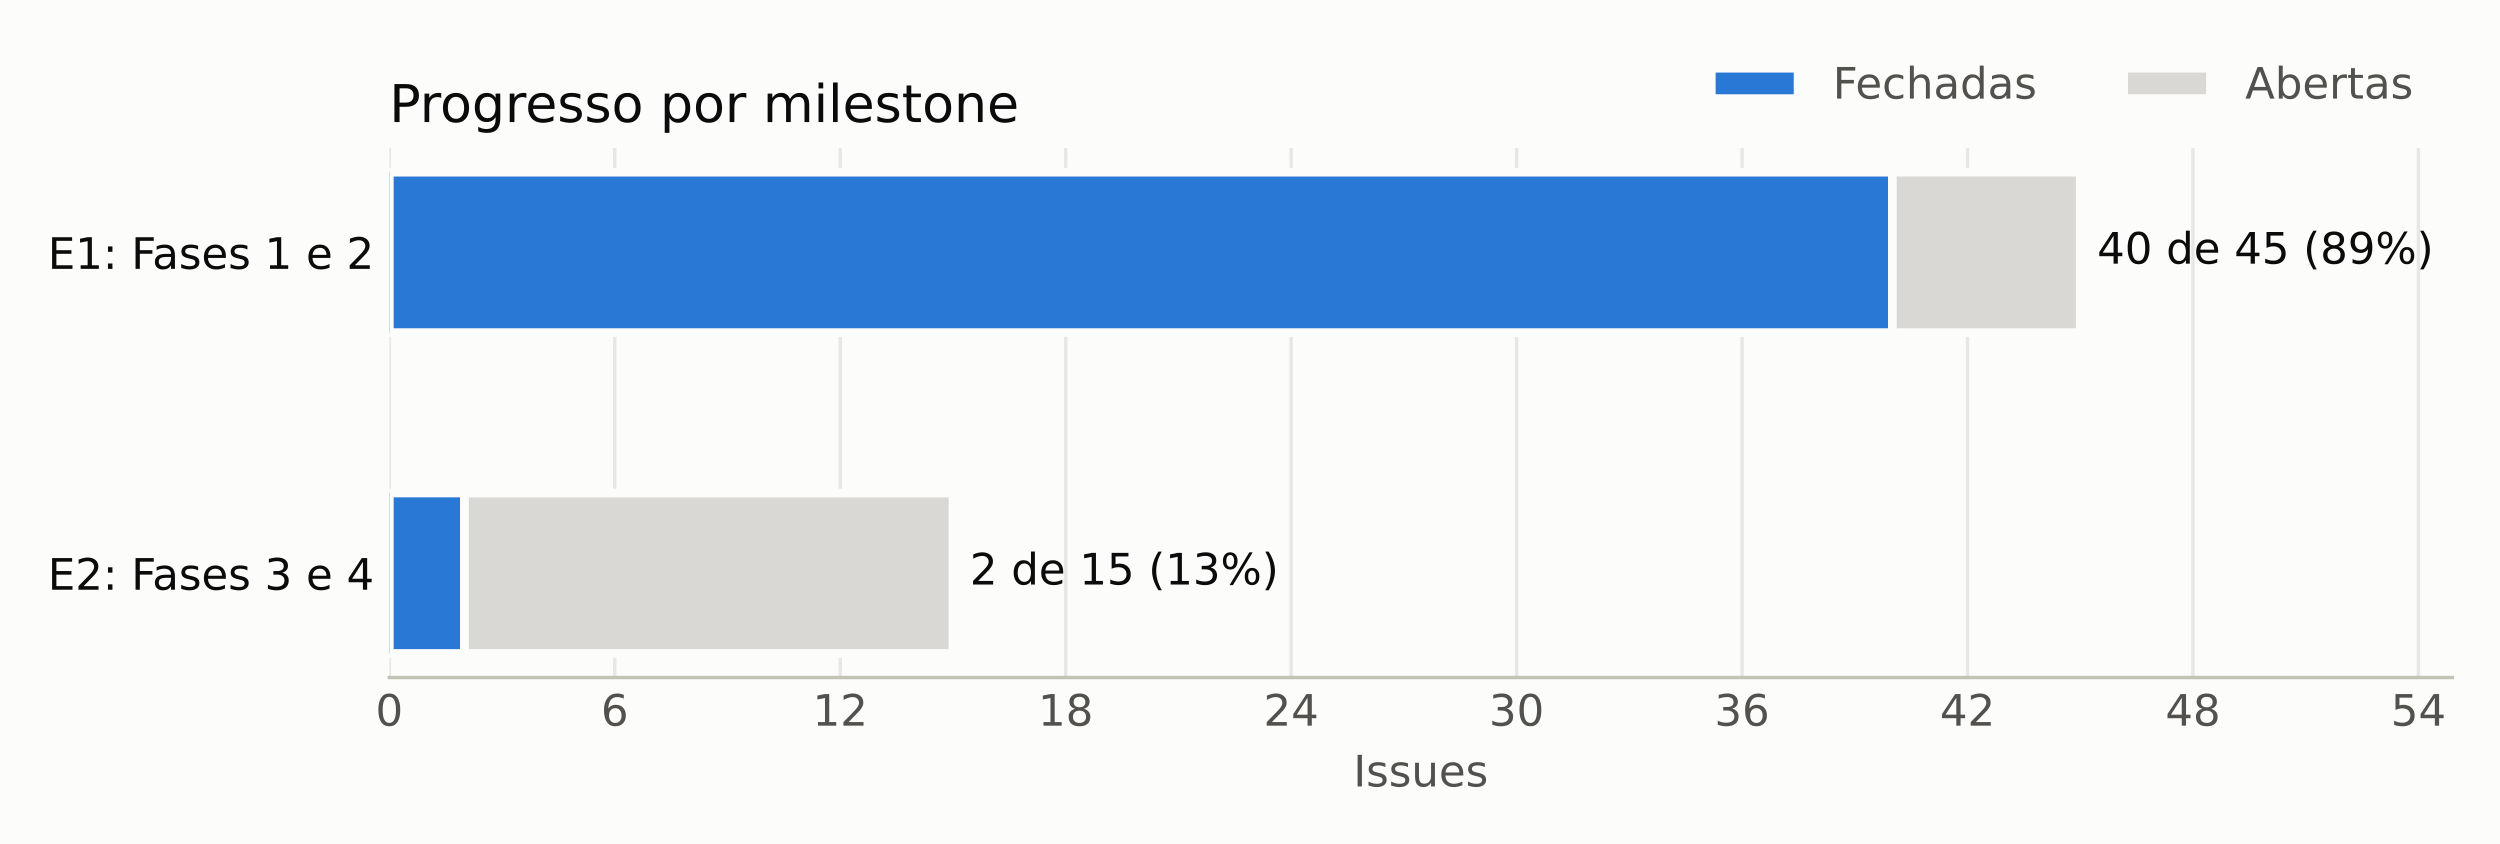
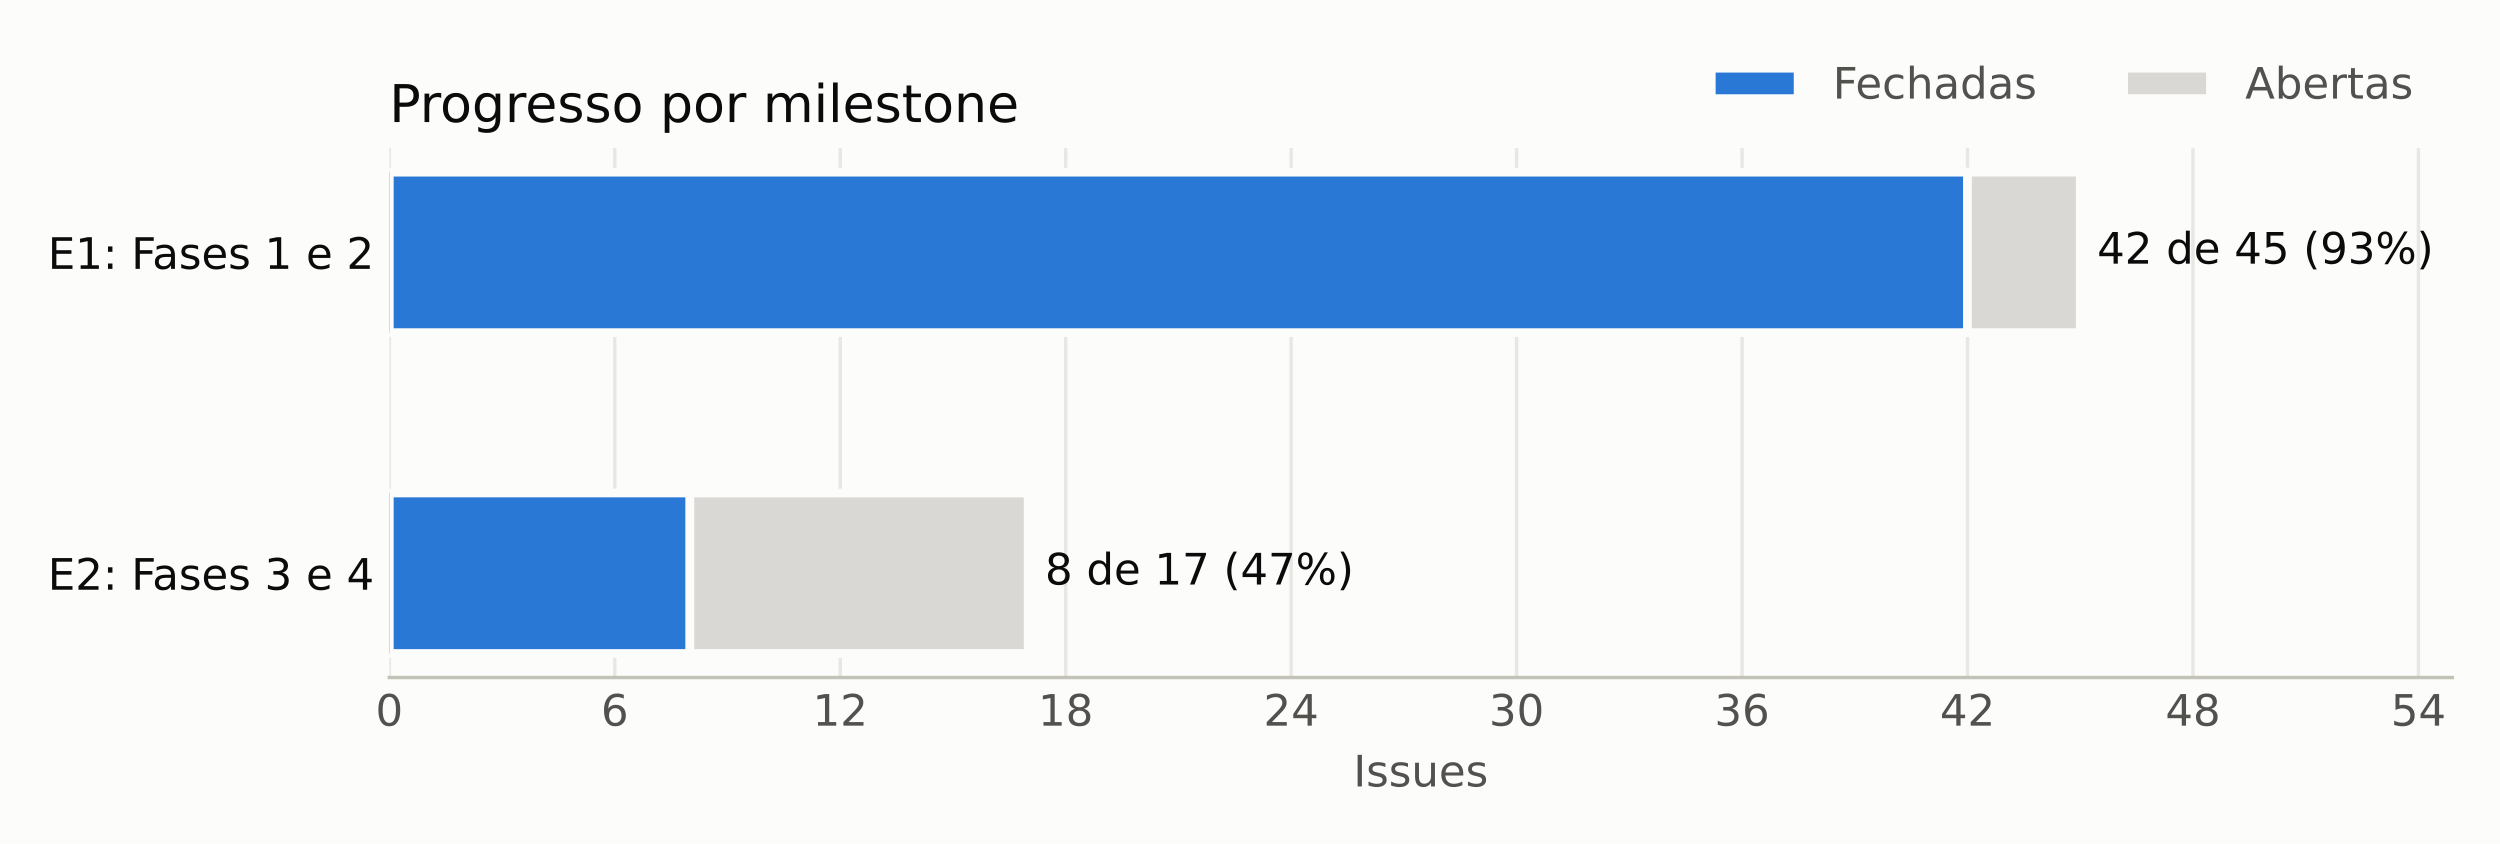
<svg xmlns="http://www.w3.org/2000/svg" xmlns:xlink="http://www.w3.org/1999/xlink" width="576pt" height="194.4pt" viewBox="0 0 576 194.4" version="1.1">
  <defs>
    <style type="text/css">*{stroke-linejoin: round; stroke-linecap: butt}</style>
  </defs>
  <g id="figure_1">
    <g id="patch_1">
      <path d="M 0 194.4  L 576 194.4  L 576 0  L 0 0  z " style="fill: #fcfcfb" />
    </g>
    <g id="axes_1">
      <g id="patch_2">
        <path d="M 89.698 156.1  L 564.999 156.1  L 564.999 34.122  L 89.698 34.122  z " style="fill: #fcfcfb" />
      </g>
      <g id="matplotlib.axis_1">
        <g id="xtick_1">
          <g id="line2d_1">
-             <path d="M 89.698 156.1  L 89.698 34.122  " clip-path="url(#pba879e01e7)" style="fill: none; stroke: #e8e7e3; stroke-width: 0.8; stroke-linecap: square" />
+             <path d="M 89.698 156.1  L 89.698 34.122  " clip-path="url(#pecab072fe0)" style="fill: none; stroke: #e8e7e3; stroke-width: 0.8; stroke-linecap: square" />
          </g>
          <g id="line2d_2" />
          <g id="text_1">
            <g style="fill: #52514e" transform="translate(86.51625 167.1977) scale(0.1 -0.1)">
              <defs>
                <path id="DejaVuSans-13" d="M 2034 4250  Q 1547 4250 1301 3770  Q 1056 3291 1056 2328  Q 1056 1369 1301 889  Q 1547 409 2034 409  Q 2525 409 2770 889  Q 3016 1369 3016 2328  Q 3016 3291 2770 3770  Q 2525 4250 2034 4250  z M 2034 4750  Q 2819 4750 3233 4129  Q 3647 3509 3647 2328  Q 3647 1150 3233 529  Q 2819 -91 2034 -91  Q 1250 -91 836 529  Q 422 1150 422 2328  Q 422 3509 836 4129  Q 1250 4750 2034 4750  z " transform="scale(0.015625)" />
              </defs>
              <use xlink:href="#DejaVuSans-13" />
            </g>
          </g>
        </g>
        <g id="xtick_2">
          <g id="line2d_3">
-             <path d="M 141.643 156.1  L 141.643 34.122  " clip-path="url(#pba879e01e7)" style="fill: none; stroke: #e8e7e3; stroke-width: 0.8; stroke-linecap: square" />
+             <path d="M 141.643 156.1  L 141.643 34.122  " clip-path="url(#pecab072fe0)" style="fill: none; stroke: #e8e7e3; stroke-width: 0.8; stroke-linecap: square" />
          </g>
          <g id="line2d_4" />
          <g id="text_2">
            <g style="fill: #52514e" transform="translate(138.4618 167.1977) scale(0.1 -0.1)">
              <defs>
                <path id="DejaVuSans-19" d="M 2113 2584  Q 1688 2584 1439 2293  Q 1191 2003 1191 1497  Q 1191 994 1439 701  Q 1688 409 2113 409  Q 2538 409 2786 701  Q 3034 994 3034 1497  Q 3034 2003 2786 2293  Q 2538 2584 2113 2584  z M 3366 4563  L 3366 3988  Q 3128 4100 2886 4159  Q 2644 4219 2406 4219  Q 1781 4219 1451 3797  Q 1122 3375 1075 2522  Q 1259 2794 1537 2939  Q 1816 3084 2150 3084  Q 2853 3084 3261 2657  Q 3669 2231 3669 1497  Q 3669 778 3244 343  Q 2819 -91 2113 -91  Q 1303 -91 875 529  Q 447 1150 447 2328  Q 447 3434 972 4092  Q 1497 4750 2381 4750  Q 2619 4750 2861 4703  Q 3103 4656 3366 4563  z " transform="scale(0.015625)" />
              </defs>
              <use xlink:href="#DejaVuSans-19" />
            </g>
          </g>
        </g>
        <g id="xtick_3">
          <g id="line2d_5">
-             <path d="M 193.589 156.1  L 193.589 34.122  " clip-path="url(#pba879e01e7)" style="fill: none; stroke: #e8e7e3; stroke-width: 0.8; stroke-linecap: square" />
+             <path d="M 193.589 156.1  L 193.589 34.122  " clip-path="url(#pecab072fe0)" style="fill: none; stroke: #e8e7e3; stroke-width: 0.8; stroke-linecap: square" />
          </g>
          <g id="line2d_6" />
          <g id="text_3">
            <g style="fill: #52514e" transform="translate(187.2261 167.1977) scale(0.1 -0.1)">
              <defs>
                <path id="DejaVuSans-14" d="M 794 531  L 1825 531  L 1825 4091  L 703 3866  L 703 4441  L 1819 4666  L 2450 4666  L 2450 531  L 3481 531  L 3481 0  L 794 0  L 794 531  z " transform="scale(0.015625)" />
                <path id="DejaVuSans-15" d="M 1228 531  L 3431 531  L 3431 0  L 469 0  L 469 531  Q 828 903 1448 1529  Q 2069 2156 2228 2338  Q 2531 2678 2651 2914  Q 2772 3150 2772 3378  Q 2772 3750 2511 3984  Q 2250 4219 1831 4219  Q 1534 4219 1204 4116  Q 875 4013 500 3803  L 500 4441  Q 881 4594 1212 4672  Q 1544 4750 1819 4750  Q 2544 4750 2975 4387  Q 3406 4025 3406 3419  Q 3406 3131 3298 2873  Q 3191 2616 2906 2266  Q 2828 2175 2409 1742  Q 1991 1309 1228 531  z " transform="scale(0.015625)" />
              </defs>
              <use xlink:href="#DejaVuSans-14" />
              <use xlink:href="#DejaVuSans-15" transform="translate(63.625 0)" />
            </g>
          </g>
        </g>
        <g id="xtick_4">
          <g id="line2d_7">
-             <path d="M 245.534 156.1  L 245.534 34.122  " clip-path="url(#pba879e01e7)" style="fill: none; stroke: #e8e7e3; stroke-width: 0.8; stroke-linecap: square" />
+             <path d="M 245.534 156.1  L 245.534 34.122  " clip-path="url(#pecab072fe0)" style="fill: none; stroke: #e8e7e3; stroke-width: 0.8; stroke-linecap: square" />
          </g>
          <g id="line2d_8" />
          <g id="text_4">
            <g style="fill: #52514e" transform="translate(239.1717 167.1977) scale(0.1 -0.1)">
              <defs>
                <path id="DejaVuSans-1b" d="M 2034 2216  Q 1584 2216 1326 1975  Q 1069 1734 1069 1313  Q 1069 891 1326 650  Q 1584 409 2034 409  Q 2484 409 2743 651  Q 3003 894 3003 1313  Q 3003 1734 2745 1975  Q 2488 2216 2034 2216  z M 1403 2484  Q 997 2584 770 2862  Q 544 3141 544 3541  Q 544 4100 942 4425  Q 1341 4750 2034 4750  Q 2731 4750 3128 4425  Q 3525 4100 3525 3541  Q 3525 3141 3298 2862  Q 3072 2584 2669 2484  Q 3125 2378 3379 2068  Q 3634 1759 3634 1313  Q 3634 634 3220 271  Q 2806 -91 2034 -91  Q 1263 -91 848 271  Q 434 634 434 1313  Q 434 1759 690 2068  Q 947 2378 1403 2484  z M 1172 3481  Q 1172 3119 1398 2916  Q 1625 2713 2034 2713  Q 2441 2713 2670 2916  Q 2900 3119 2900 3481  Q 2900 3844 2670 4047  Q 2441 4250 2034 4250  Q 1625 4250 1398 4047  Q 1172 3844 1172 3481  z " transform="scale(0.015625)" />
              </defs>
              <use xlink:href="#DejaVuSans-14" />
              <use xlink:href="#DejaVuSans-1b" transform="translate(63.625 0)" />
            </g>
          </g>
        </g>
        <g id="xtick_5">
          <g id="line2d_9">
-             <path d="M 297.48 156.1  L 297.48 34.122  " clip-path="url(#pba879e01e7)" style="fill: none; stroke: #e8e7e3; stroke-width: 0.8; stroke-linecap: square" />
+             <path d="M 297.48 156.1  L 297.48 34.122  " clip-path="url(#pecab072fe0)" style="fill: none; stroke: #e8e7e3; stroke-width: 0.8; stroke-linecap: square" />
          </g>
          <g id="line2d_10" />
          <g id="text_5">
            <g style="fill: #52514e" transform="translate(291.1172 167.1977) scale(0.1 -0.1)">
              <defs>
                <path id="DejaVuSans-17" d="M 2419 4116  L 825 1625  L 2419 1625  L 2419 4116  z M 2253 4666  L 3047 4666  L 3047 1625  L 3713 1625  L 3713 1100  L 3047 1100  L 3047 0  L 2419 0  L 2419 1100  L 313 1100  L 313 1709  L 2253 4666  z " transform="scale(0.015625)" />
              </defs>
              <use xlink:href="#DejaVuSans-15" />
              <use xlink:href="#DejaVuSans-17" transform="translate(63.625 0)" />
            </g>
          </g>
        </g>
        <g id="xtick_6">
          <g id="line2d_11">
-             <path d="M 349.425 156.1  L 349.425 34.122  " clip-path="url(#pba879e01e7)" style="fill: none; stroke: #e8e7e3; stroke-width: 0.8; stroke-linecap: square" />
+             <path d="M 349.425 156.1  L 349.425 34.122  " clip-path="url(#pecab072fe0)" style="fill: none; stroke: #e8e7e3; stroke-width: 0.8; stroke-linecap: square" />
          </g>
          <g id="line2d_12" />
          <g id="text_6">
            <g style="fill: #52514e" transform="translate(343.0628 167.1977) scale(0.1 -0.1)">
              <defs>
                <path id="DejaVuSans-16" d="M 2597 2516  Q 3050 2419 3304 2112  Q 3559 1806 3559 1356  Q 3559 666 3084 287  Q 2609 -91 1734 -91  Q 1441 -91 1130 -33  Q 819 25 488 141  L 488 750  Q 750 597 1062 519  Q 1375 441 1716 441  Q 2309 441 2620 675  Q 2931 909 2931 1356  Q 2931 1769 2642 2001  Q 2353 2234 1838 2234  L 1294 2234  L 1294 2753  L 1863 2753  Q 2328 2753 2575 2939  Q 2822 3125 2822 3475  Q 2822 3834 2567 4026  Q 2313 4219 1838 4219  Q 1578 4219 1281 4162  Q 984 4106 628 3988  L 628 4550  Q 988 4650 1302 4700  Q 1616 4750 1894 4750  Q 2613 4750 3031 4423  Q 3450 4097 3450 3541  Q 3450 3153 3228 2886  Q 3006 2619 2597 2516  z " transform="scale(0.015625)" />
              </defs>
              <use xlink:href="#DejaVuSans-16" />
              <use xlink:href="#DejaVuSans-13" transform="translate(63.625 0)" />
            </g>
          </g>
        </g>
        <g id="xtick_7">
          <g id="line2d_13">
-             <path d="M 401.371 156.1  L 401.371 34.122  " clip-path="url(#pba879e01e7)" style="fill: none; stroke: #e8e7e3; stroke-width: 0.8; stroke-linecap: square" />
+             <path d="M 401.371 156.1  L 401.371 34.122  " clip-path="url(#pecab072fe0)" style="fill: none; stroke: #e8e7e3; stroke-width: 0.8; stroke-linecap: square" />
          </g>
          <g id="line2d_14" />
          <g id="text_7">
            <g style="fill: #52514e" transform="translate(395.0083 167.1977) scale(0.1 -0.1)">
              <use xlink:href="#DejaVuSans-16" />
              <use xlink:href="#DejaVuSans-19" transform="translate(63.625 0)" />
            </g>
          </g>
        </g>
        <g id="xtick_8">
          <g id="line2d_15">
-             <path d="M 453.316 156.1  L 453.316 34.122  " clip-path="url(#pba879e01e7)" style="fill: none; stroke: #e8e7e3; stroke-width: 0.8; stroke-linecap: square" />
+             <path d="M 453.316 156.1  L 453.316 34.122  " clip-path="url(#pecab072fe0)" style="fill: none; stroke: #e8e7e3; stroke-width: 0.8; stroke-linecap: square" />
          </g>
          <g id="line2d_16" />
          <g id="text_8">
            <g style="fill: #52514e" transform="translate(446.9539 167.1977) scale(0.1 -0.1)">
              <use xlink:href="#DejaVuSans-17" />
              <use xlink:href="#DejaVuSans-15" transform="translate(63.625 0)" />
            </g>
          </g>
        </g>
        <g id="xtick_9">
          <g id="line2d_17">
-             <path d="M 505.262 156.1  L 505.262 34.122  " clip-path="url(#pba879e01e7)" style="fill: none; stroke: #e8e7e3; stroke-width: 0.8; stroke-linecap: square" />
+             <path d="M 505.262 156.1  L 505.262 34.122  " clip-path="url(#pecab072fe0)" style="fill: none; stroke: #e8e7e3; stroke-width: 0.8; stroke-linecap: square" />
          </g>
          <g id="line2d_18" />
          <g id="text_9">
            <g style="fill: #52514e" transform="translate(498.8995 167.1977) scale(0.1 -0.1)">
              <use xlink:href="#DejaVuSans-17" />
              <use xlink:href="#DejaVuSans-1b" transform="translate(63.625 0)" />
            </g>
          </g>
        </g>
        <g id="xtick_10">
          <g id="line2d_19">
-             <path d="M 557.208 156.1  L 557.208 34.122  " clip-path="url(#pba879e01e7)" style="fill: none; stroke: #e8e7e3; stroke-width: 0.8; stroke-linecap: square" />
+             <path d="M 557.208 156.1  L 557.208 34.122  " clip-path="url(#pecab072fe0)" style="fill: none; stroke: #e8e7e3; stroke-width: 0.8; stroke-linecap: square" />
          </g>
          <g id="line2d_20" />
          <g id="text_10">
            <g style="fill: #52514e" transform="translate(550.845 167.1977) scale(0.1 -0.1)">
              <defs>
                <path id="DejaVuSans-18" d="M 691 4666  L 3169 4666  L 3169 4134  L 1269 4134  L 1269 2991  Q 1406 3038 1543 3061  Q 1681 3084 1819 3084  Q 2600 3084 3056 2656  Q 3513 2228 3513 1497  Q 3513 744 3044 326  Q 2575 -91 1722 -91  Q 1428 -91 1123 -41  Q 819 9 494 109  L 494 744  Q 775 591 1075 516  Q 1375 441 1709 441  Q 2250 441 2565 725  Q 2881 1009 2881 1497  Q 2881 1984 2565 2268  Q 2250 2553 1709 2553  Q 1456 2553 1204 2497  Q 953 2441 691 2322  L 691 4666  z " transform="scale(0.015625)" />
              </defs>
              <use xlink:href="#DejaVuSans-18" />
              <use xlink:href="#DejaVuSans-17" transform="translate(63.625 0)" />
            </g>
          </g>
        </g>
        <g id="text_11">
          <g style="fill: #52514e" transform="translate(311.814 181.1977) scale(0.1 -0.1)">
            <defs>
              <path id="DejaVuSans-2c" d="M 628 4666  L 1259 4666  L 1259 0  L 628 0  L 628 4666  z " transform="scale(0.015625)" />
              <path id="DejaVuSans-56" d="M 2834 3397  L 2834 2853  Q 2591 2978 2328 3040  Q 2066 3103 1784 3103  Q 1356 3103 1142 2972  Q 928 2841 928 2578  Q 928 2378 1081 2264  Q 1234 2150 1697 2047  L 1894 2003  Q 2506 1872 2764 1633  Q 3022 1394 3022 966  Q 3022 478 2636 193  Q 2250 -91 1575 -91  Q 1294 -91 989 -36  Q 684 19 347 128  L 347 722  Q 666 556 975 473  Q 1284 391 1588 391  Q 1994 391 2212 530  Q 2431 669 2431 922  Q 2431 1156 2273 1281  Q 2116 1406 1581 1522  L 1381 1569  Q 847 1681 609 1914  Q 372 2147 372 2553  Q 372 3047 722 3315  Q 1072 3584 1716 3584  Q 2034 3584 2315 3537  Q 2597 3491 2834 3397  z " transform="scale(0.015625)" />
              <path id="DejaVuSans-58" d="M 544 1381  L 544 3500  L 1119 3500  L 1119 1403  Q 1119 906 1312 657  Q 1506 409 1894 409  Q 2359 409 2629 706  Q 2900 1003 2900 1516  L 2900 3500  L 3475 3500  L 3475 0  L 2900 0  L 2900 538  Q 2691 219 2414 64  Q 2138 -91 1772 -91  Q 1169 -91 856 284  Q 544 659 544 1381  z M 1991 3584  L 1991 3584  z " transform="scale(0.015625)" />
              <path id="DejaVuSans-48" d="M 3597 1894  L 3597 1613  L 953 1613  Q 991 1019 1311 708  Q 1631 397 2203 397  Q 2534 397 2845 478  Q 3156 559 3463 722  L 3463 178  Q 3153 47 2828 -22  Q 2503 -91 2169 -91  Q 1331 -91 842 396  Q 353 884 353 1716  Q 353 2575 817 3079  Q 1281 3584 2069 3584  Q 2775 3584 3186 3129  Q 3597 2675 3597 1894  z M 3022 2063  Q 3016 2534 2758 2815  Q 2500 3097 2075 3097  Q 1594 3097 1305 2825  Q 1016 2553 972 2059  L 3022 2063  z " transform="scale(0.015625)" />
            </defs>
            <use xlink:href="#DejaVuSans-2c" />
            <use xlink:href="#DejaVuSans-56" transform="translate(29.5 0)" />
            <use xlink:href="#DejaVuSans-56" transform="translate(81.59375 0)" />
            <use xlink:href="#DejaVuSans-58" transform="translate(133.6875 0)" />
            <use xlink:href="#DejaVuSans-48" transform="translate(197.0625 0)" />
            <use xlink:href="#DejaVuSans-56" transform="translate(258.5938 0)" />
          </g>
        </g>
      </g>
      <g id="matplotlib.axis_2">
        <g id="ytick_1">
          <g id="line2d_21" />
          <g id="text_12">
            <g style="fill: #0b0b0b" transform="translate(11.0225 135.8729) scale(0.1 -0.1)">
              <defs>
                <path id="DejaVuSans-28" d="M 628 4666  L 3578 4666  L 3578 4134  L 1259 4134  L 1259 2753  L 3481 2753  L 3481 2222  L 1259 2222  L 1259 531  L 3634 531  L 3634 0  L 628 0  L 628 4666  z " transform="scale(0.015625)" />
                <path id="DejaVuSans-1d" d="M 750 794  L 1409 794  L 1409 0  L 750 0  L 750 794  z M 750 3309  L 1409 3309  L 1409 2516  L 750 2516  L 750 3309  z " transform="scale(0.015625)" />
                <path id="DejaVuSans-3" transform="scale(0.015625)" />
                <path id="DejaVuSans-29" d="M 628 4666  L 3309 4666  L 3309 4134  L 1259 4134  L 1259 2759  L 3109 2759  L 3109 2228  L 1259 2228  L 1259 0  L 628 0  L 628 4666  z " transform="scale(0.015625)" />
                <path id="DejaVuSans-44" d="M 2194 1759  Q 1497 1759 1228 1600  Q 959 1441 959 1056  Q 959 750 1161 570  Q 1363 391 1709 391  Q 2188 391 2477 730  Q 2766 1069 2766 1631  L 2766 1759  L 2194 1759  z M 3341 1997  L 3341 0  L 2766 0  L 2766 531  Q 2569 213 2275 61  Q 1981 -91 1556 -91  Q 1019 -91 701 211  Q 384 513 384 1019  Q 384 1609 779 1909  Q 1175 2209 1959 2209  L 2766 2209  L 2766 2266  Q 2766 2663 2505 2880  Q 2244 3097 1772 3097  Q 1472 3097 1187 3025  Q 903 2953 641 2809  L 641 3341  Q 956 3463 1253 3523  Q 1550 3584 1831 3584  Q 2591 3584 2966 3190  Q 3341 2797 3341 1997  z " transform="scale(0.015625)" />
              </defs>
              <use xlink:href="#DejaVuSans-28" />
              <use xlink:href="#DejaVuSans-15" transform="translate(63.1875 0)" />
              <use xlink:href="#DejaVuSans-1d" transform="translate(126.8125 0)" />
              <use xlink:href="#DejaVuSans-3" transform="translate(160.5 0)" />
              <use xlink:href="#DejaVuSans-29" transform="translate(192.2812 0)" />
              <use xlink:href="#DejaVuSans-44" transform="translate(240.625 0)" />
              <use xlink:href="#DejaVuSans-56" transform="translate(301.9062 0)" />
              <use xlink:href="#DejaVuSans-48" transform="translate(354 0)" />
              <use xlink:href="#DejaVuSans-56" transform="translate(415.5312 0)" />
              <use xlink:href="#DejaVuSans-3" transform="translate(467.625 0)" />
              <use xlink:href="#DejaVuSans-16" transform="translate(499.4062 0)" />
              <use xlink:href="#DejaVuSans-3" transform="translate(563.0312 0)" />
              <use xlink:href="#DejaVuSans-48" transform="translate(594.8125 0)" />
              <use xlink:href="#DejaVuSans-3" transform="translate(656.3438 0)" />
              <use xlink:href="#DejaVuSans-17" transform="translate(688.125 0)" />
            </g>
          </g>
        </g>
        <g id="ytick_2">
          <g id="line2d_22" />
          <g id="text_13">
            <g style="fill: #0b0b0b" transform="translate(11.0225 61.94707) scale(0.1 -0.1)">
              <use xlink:href="#DejaVuSans-28" />
              <use xlink:href="#DejaVuSans-14" transform="translate(63.1875 0)" />
              <use xlink:href="#DejaVuSans-1d" transform="translate(126.8125 0)" />
              <use xlink:href="#DejaVuSans-3" transform="translate(160.5 0)" />
              <use xlink:href="#DejaVuSans-29" transform="translate(192.2812 0)" />
              <use xlink:href="#DejaVuSans-44" transform="translate(240.625 0)" />
              <use xlink:href="#DejaVuSans-56" transform="translate(301.9062 0)" />
              <use xlink:href="#DejaVuSans-48" transform="translate(354 0)" />
              <use xlink:href="#DejaVuSans-56" transform="translate(415.5312 0)" />
              <use xlink:href="#DejaVuSans-3" transform="translate(467.625 0)" />
              <use xlink:href="#DejaVuSans-14" transform="translate(499.4062 0)" />
              <use xlink:href="#DejaVuSans-3" transform="translate(563.0312 0)" />
              <use xlink:href="#DejaVuSans-48" transform="translate(594.8125 0)" />
              <use xlink:href="#DejaVuSans-3" transform="translate(656.3438 0)" />
              <use xlink:href="#DejaVuSans-15" transform="translate(688.125 0)" />
            </g>
          </g>
        </g>
      </g>
      <g id="patch_3">
-         <path d="M 89.698 150.556  L 107.013 150.556  L 107.013 113.593  L 89.698 113.593  z " clip-path="url(#pba879e01e7)" style="fill: #2a78d6; stroke: #fcfcfb; stroke-width: 2; stroke-linejoin: miter" />
+         <path d="M 89.698 150.556  L 158.958 150.556  L 158.958 113.593  L 89.698 113.593  z " clip-path="url(#pecab072fe0)" style="fill: #2a78d6; stroke: #fcfcfb; stroke-width: 2; stroke-linejoin: miter" />
      </g>
      <g id="patch_4">
-         <path d="M 89.698 76.63  L 436.001 76.63  L 436.001 39.667  L 89.698 39.667  z " clip-path="url(#pba879e01e7)" style="fill: #2a78d6; stroke: #fcfcfb; stroke-width: 2; stroke-linejoin: miter" />
+         <path d="M 89.698 76.63  L 453.316 76.63  L 453.316 39.667  L 89.698 39.667  z " clip-path="url(#pecab072fe0)" style="fill: #2a78d6; stroke: #fcfcfb; stroke-width: 2; stroke-linejoin: miter" />
      </g>
      <g id="patch_5">
-         <path d="M 107.013 150.556  L 219.561 150.556  L 219.561 113.593  L 107.013 113.593  z " clip-path="url(#pba879e01e7)" style="fill: #d9d8d4; stroke: #fcfcfb; stroke-width: 2; stroke-linejoin: miter" />
+         <path d="M 158.958 150.556  L 236.877 150.556  L 236.877 113.593  L 158.958 113.593  z " clip-path="url(#pecab072fe0)" style="fill: #d9d8d4; stroke: #fcfcfb; stroke-width: 2; stroke-linejoin: miter" />
      </g>
      <g id="patch_6">
-         <path d="M 436.001 76.63  L 479.289 76.63  L 479.289 39.667  L 436.001 39.667  z " clip-path="url(#pba879e01e7)" style="fill: #d9d8d4; stroke: #fcfcfb; stroke-width: 2; stroke-linejoin: miter" />
+         <path d="M 453.316 76.63  L 479.289 76.63  L 479.289 39.667  L 453.316 39.667  z " clip-path="url(#pecab072fe0)" style="fill: #d9d8d4; stroke: #fcfcfb; stroke-width: 2; stroke-linejoin: miter" />
      </g>
      <g id="patch_7">
        <path d="M 89.698 156.1  L 564.999 156.1  " style="fill: none; stroke: #c3c2b7; stroke-width: 0.8; stroke-linejoin: miter; stroke-linecap: square" />
      </g>
      <g id="text_14">
-         <g style="fill: #0b0b0b" transform="translate(223.4573 134.6721) scale(0.1 -0.1)">
+         <g style="fill: #0b0b0b" transform="translate(240.7725 134.6721) scale(0.1 -0.1)">
          <defs>
            <path id="DejaVuSans-47" d="M 2906 2969  L 2906 4863  L 3481 4863  L 3481 0  L 2906 0  L 2906 525  Q 2725 213 2448 61  Q 2172 -91 1784 -91  Q 1150 -91 751 415  Q 353 922 353 1747  Q 353 2572 751 3078  Q 1150 3584 1784 3584  Q 2172 3584 2448 3432  Q 2725 3281 2906 2969  z M 947 1747  Q 947 1113 1208 752  Q 1469 391 1925 391  Q 2381 391 2643 752  Q 2906 1113 2906 1747  Q 2906 2381 2643 2742  Q 2381 3103 1925 3103  Q 1469 3103 1208 2742  Q 947 2381 947 1747  z " transform="scale(0.015625)" />
+             <path id="DejaVuSans-1a" d="M 525 4666  L 3525 4666  L 3525 4397  L 1831 0  L 1172 0  L 2766 4134  L 525 4134  L 525 4666  z " transform="scale(0.015625)" />
            <path id="DejaVuSans-b" d="M 1984 4856  Q 1566 4138 1362 3434  Q 1159 2731 1159 2009  Q 1159 1288 1364 580  Q 1569 -128 1984 -844  L 1484 -844  Q 1016 -109 783 600  Q 550 1309 550 2009  Q 550 2706 781 3412  Q 1013 4119 1484 4856  L 1984 4856  z " transform="scale(0.015625)" />
            <path id="DejaVuSans-8" d="M 4653 2053  Q 4381 2053 4226 1822  Q 4072 1591 4072 1178  Q 4072 772 4226 539  Q 4381 306 4653 306  Q 4919 306 5073 539  Q 5228 772 5228 1178  Q 5228 1588 5073 1820  Q 4919 2053 4653 2053  z M 4653 2450  Q 5147 2450 5437 2106  Q 5728 1763 5728 1178  Q 5728 594 5436 251  Q 5144 -91 4653 -91  Q 4153 -91 3862 251  Q 3572 594 3572 1178  Q 3572 1766 3864 2108  Q 4156 2450 4653 2450  z M 1428 4353  Q 1159 4353 1004 4120  Q 850 3888 850 3481  Q 850 3069 1003 2837  Q 1156 2606 1428 2606  Q 1700 2606 1854 2837  Q 2009 3069 2009 3481  Q 2009 3884 1853 4118  Q 1697 4353 1428 4353  z M 4250 4750  L 4750 4750  L 1831 -91  L 1331 -91  L 4250 4750  z M 1428 4750  Q 1922 4750 2215 4408  Q 2509 4066 2509 3481  Q 2509 2891 2217 2550  Q 1925 2209 1428 2209  Q 931 2209 642 2551  Q 353 2894 353 3481  Q 353 4063 643 4406  Q 934 4750 1428 4750  z " transform="scale(0.015625)" />
            <path id="DejaVuSans-c" d="M 513 4856  L 1013 4856  Q 1481 4119 1714 3412  Q 1947 2706 1947 2009  Q 1947 1309 1714 600  Q 1481 -109 1013 -844  L 513 -844  Q 928 -128 1133 580  Q 1338 1288 1338 2009  Q 1338 2731 1133 3434  Q 928 4138 513 4856  z " transform="scale(0.015625)" />
          </defs>
-           <use xlink:href="#DejaVuSans-15" />
+           <use xlink:href="#DejaVuSans-1b" />
          <use xlink:href="#DejaVuSans-3" transform="translate(63.625 0)" />
          <use xlink:href="#DejaVuSans-47" transform="translate(95.40625 0)" />
          <use xlink:href="#DejaVuSans-48" transform="translate(158.8906 0)" />
          <use xlink:href="#DejaVuSans-3" transform="translate(220.4219 0)" />
          <use xlink:href="#DejaVuSans-14" transform="translate(252.2031 0)" />
-           <use xlink:href="#DejaVuSans-18" transform="translate(315.8281 0)" />
+           <use xlink:href="#DejaVuSans-1a" transform="translate(315.8281 0)" />
          <use xlink:href="#DejaVuSans-3" transform="translate(379.4531 0)" />
          <use xlink:href="#DejaVuSans-b" transform="translate(411.2344 0)" />
-           <use xlink:href="#DejaVuSans-14" transform="translate(450.25 0)" />
-           <use xlink:href="#DejaVuSans-16" transform="translate(513.875 0)" />
+           <use xlink:href="#DejaVuSans-17" transform="translate(450.25 0)" />
+           <use xlink:href="#DejaVuSans-1a" transform="translate(513.875 0)" />
          <use xlink:href="#DejaVuSans-8" transform="translate(577.5 0)" />
          <use xlink:href="#DejaVuSans-c" transform="translate(672.5156 0)" />
        </g>
      </g>
      <g id="text_15">
        <g style="fill: #0b0b0b" transform="translate(483.1851 60.74629) scale(0.1 -0.1)">
          <defs>
            <path id="DejaVuSans-1c" d="M 703 97  L 703 672  Q 941 559 1184 500  Q 1428 441 1663 441  Q 2288 441 2617 861  Q 2947 1281 2994 2138  Q 2813 1869 2534 1725  Q 2256 1581 1919 1581  Q 1219 1581 811 2004  Q 403 2428 403 3163  Q 403 3881 828 4315  Q 1253 4750 1959 4750  Q 2769 4750 3195 4129  Q 3622 3509 3622 2328  Q 3622 1225 3098 567  Q 2575 -91 1691 -91  Q 1453 -91 1209 -44  Q 966 3 703 97  z M 1959 2075  Q 2384 2075 2632 2365  Q 2881 2656 2881 3163  Q 2881 3666 2632 3958  Q 2384 4250 1959 4250  Q 1534 4250 1286 3958  Q 1038 3666 1038 3163  Q 1038 2656 1286 2365  Q 1534 2075 1959 2075  z " transform="scale(0.015625)" />
          </defs>
          <use xlink:href="#DejaVuSans-17" />
-           <use xlink:href="#DejaVuSans-13" transform="translate(63.625 0)" />
+           <use xlink:href="#DejaVuSans-15" transform="translate(63.625 0)" />
          <use xlink:href="#DejaVuSans-3" transform="translate(127.25 0)" />
          <use xlink:href="#DejaVuSans-47" transform="translate(159.0312 0)" />
          <use xlink:href="#DejaVuSans-48" transform="translate(222.5156 0)" />
          <use xlink:href="#DejaVuSans-3" transform="translate(284.0469 0)" />
          <use xlink:href="#DejaVuSans-17" transform="translate(315.8281 0)" />
          <use xlink:href="#DejaVuSans-18" transform="translate(379.4531 0)" />
          <use xlink:href="#DejaVuSans-3" transform="translate(443.0781 0)" />
          <use xlink:href="#DejaVuSans-b" transform="translate(474.8594 0)" />
-           <use xlink:href="#DejaVuSans-1b" transform="translate(513.875 0)" />
-           <use xlink:href="#DejaVuSans-1c" transform="translate(577.5 0)" />
+           <use xlink:href="#DejaVuSans-1c" transform="translate(513.875 0)" />
+           <use xlink:href="#DejaVuSans-16" transform="translate(577.5 0)" />
          <use xlink:href="#DejaVuSans-8" transform="translate(641.125 0)" />
          <use xlink:href="#DejaVuSans-c" transform="translate(736.1406 0)" />
        </g>
      </g>
      <g id="text_16">
        <g style="fill: #0b0b0b" transform="translate(89.6975 28.12234) scale(0.12 -0.12)">
          <defs>
            <path id="DejaVuSans-33" d="M 1259 4147  L 1259 2394  L 2053 2394  Q 2494 2394 2734 2622  Q 2975 2850 2975 3272  Q 2975 3691 2734 3919  Q 2494 4147 2053 4147  L 1259 4147  z M 628 4666  L 2053 4666  Q 2838 4666 3239 4311  Q 3641 3956 3641 3272  Q 3641 2581 3239 2228  Q 2838 1875 2053 1875  L 1259 1875  L 1259 0  L 628 0  L 628 4666  z " transform="scale(0.015625)" />
            <path id="DejaVuSans-55" d="M 2631 2963  Q 2534 3019 2420 3045  Q 2306 3072 2169 3072  Q 1681 3072 1420 2755  Q 1159 2438 1159 1844  L 1159 0  L 581 0  L 581 3500  L 1159 3500  L 1159 2956  Q 1341 3275 1631 3429  Q 1922 3584 2338 3584  Q 2397 3584 2469 3576  Q 2541 3569 2628 3553  L 2631 2963  z " transform="scale(0.015625)" />
            <path id="DejaVuSans-52" d="M 1959 3097  Q 1497 3097 1228 2736  Q 959 2375 959 1747  Q 959 1119 1226 758  Q 1494 397 1959 397  Q 2419 397 2687 759  Q 2956 1122 2956 1747  Q 2956 2369 2687 2733  Q 2419 3097 1959 3097  z M 1959 3584  Q 2709 3584 3137 3096  Q 3566 2609 3566 1747  Q 3566 888 3137 398  Q 2709 -91 1959 -91  Q 1206 -91 779 398  Q 353 888 353 1747  Q 353 2609 779 3096  Q 1206 3584 1959 3584  z " transform="scale(0.015625)" />
            <path id="DejaVuSans-4a" d="M 2906 1791  Q 2906 2416 2648 2759  Q 2391 3103 1925 3103  Q 1463 3103 1205 2759  Q 947 2416 947 1791  Q 947 1169 1205 825  Q 1463 481 1925 481  Q 2391 481 2648 825  Q 2906 1169 2906 1791  z M 3481 434  Q 3481 -459 3084 -895  Q 2688 -1331 1869 -1331  Q 1566 -1331 1297 -1286  Q 1028 -1241 775 -1147  L 775 -588  Q 1028 -725 1275 -790  Q 1522 -856 1778 -856  Q 2344 -856 2625 -561  Q 2906 -266 2906 331  L 2906 616  Q 2728 306 2450 153  Q 2172 0 1784 0  Q 1141 0 747 490  Q 353 981 353 1791  Q 353 2603 747 3093  Q 1141 3584 1784 3584  Q 2172 3584 2450 3431  Q 2728 3278 2906 2969  L 2906 3500  L 3481 3500  L 3481 434  z " transform="scale(0.015625)" />
            <path id="DejaVuSans-53" d="M 1159 525  L 1159 -1331  L 581 -1331  L 581 3500  L 1159 3500  L 1159 2969  Q 1341 3281 1617 3432  Q 1894 3584 2278 3584  Q 2916 3584 3314 3078  Q 3713 2572 3713 1747  Q 3713 922 3314 415  Q 2916 -91 2278 -91  Q 1894 -91 1617 61  Q 1341 213 1159 525  z M 3116 1747  Q 3116 2381 2855 2742  Q 2594 3103 2138 3103  Q 1681 3103 1420 2742  Q 1159 2381 1159 1747  Q 1159 1113 1420 752  Q 1681 391 2138 391  Q 2594 391 2855 752  Q 3116 1113 3116 1747  z " transform="scale(0.015625)" />
            <path id="DejaVuSans-50" d="M 3328 2828  Q 3544 3216 3844 3400  Q 4144 3584 4550 3584  Q 5097 3584 5394 3201  Q 5691 2819 5691 2113  L 5691 0  L 5113 0  L 5113 2094  Q 5113 2597 4934 2840  Q 4756 3084 4391 3084  Q 3944 3084 3684 2787  Q 3425 2491 3425 1978  L 3425 0  L 2847 0  L 2847 2094  Q 2847 2600 2669 2842  Q 2491 3084 2119 3084  Q 1678 3084 1418 2786  Q 1159 2488 1159 1978  L 1159 0  L 581 0  L 581 3500  L 1159 3500  L 1159 2956  Q 1356 3278 1631 3431  Q 1906 3584 2284 3584  Q 2666 3584 2933 3390  Q 3200 3197 3328 2828  z " transform="scale(0.015625)" />
            <path id="DejaVuSans-4c" d="M 603 3500  L 1178 3500  L 1178 0  L 603 0  L 603 3500  z M 603 4863  L 1178 4863  L 1178 4134  L 603 4134  L 603 4863  z " transform="scale(0.015625)" />
            <path id="DejaVuSans-4f" d="M 603 4863  L 1178 4863  L 1178 0  L 603 0  L 603 4863  z " transform="scale(0.015625)" />
            <path id="DejaVuSans-57" d="M 1172 4494  L 1172 3500  L 2356 3500  L 2356 3053  L 1172 3053  L 1172 1153  Q 1172 725 1289 603  Q 1406 481 1766 481  L 2356 481  L 2356 0  L 1766 0  Q 1100 0 847 248  Q 594 497 594 1153  L 594 3053  L 172 3053  L 172 3500  L 594 3500  L 594 4494  L 1172 4494  z " transform="scale(0.015625)" />
            <path id="DejaVuSans-51" d="M 3513 2113  L 3513 0  L 2938 0  L 2938 2094  Q 2938 2591 2744 2837  Q 2550 3084 2163 3084  Q 1697 3084 1428 2787  Q 1159 2491 1159 1978  L 1159 0  L 581 0  L 581 3500  L 1159 3500  L 1159 2956  Q 1366 3272 1645 3428  Q 1925 3584 2291 3584  Q 2894 3584 3203 3211  Q 3513 2838 3513 2113  z " transform="scale(0.015625)" />
          </defs>
          <use xlink:href="#DejaVuSans-33" />
          <use xlink:href="#DejaVuSans-55" transform="translate(58.54688 0)" />
          <use xlink:href="#DejaVuSans-52" transform="translate(97.45312 0)" />
          <use xlink:href="#DejaVuSans-4a" transform="translate(158.6406 0)" />
          <use xlink:href="#DejaVuSans-55" transform="translate(222.125 0)" />
          <use xlink:href="#DejaVuSans-48" transform="translate(261.0312 0)" />
          <use xlink:href="#DejaVuSans-56" transform="translate(322.5625 0)" />
          <use xlink:href="#DejaVuSans-56" transform="translate(374.6562 0)" />
          <use xlink:href="#DejaVuSans-52" transform="translate(426.75 0)" />
          <use xlink:href="#DejaVuSans-3" transform="translate(487.9375 0)" />
          <use xlink:href="#DejaVuSans-53" transform="translate(519.7188 0)" />
          <use xlink:href="#DejaVuSans-52" transform="translate(583.2031 0)" />
          <use xlink:href="#DejaVuSans-55" transform="translate(644.3906 0)" />
          <use xlink:href="#DejaVuSans-3" transform="translate(685.5 0)" />
          <use xlink:href="#DejaVuSans-50" transform="translate(717.2812 0)" />
          <use xlink:href="#DejaVuSans-4c" transform="translate(814.6875 0)" />
          <use xlink:href="#DejaVuSans-4f" transform="translate(842.4688 0)" />
          <use xlink:href="#DejaVuSans-48" transform="translate(870.25 0)" />
          <use xlink:href="#DejaVuSans-56" transform="translate(931.7812 0)" />
          <use xlink:href="#DejaVuSans-57" transform="translate(983.875 0)" />
          <use xlink:href="#DejaVuSans-52" transform="translate(1023.078 0)" />
          <use xlink:href="#DejaVuSans-51" transform="translate(1084.266 0)" />
          <use xlink:href="#DejaVuSans-48" transform="translate(1147.641 0)" />
        </g>
      </g>
      <g id="legend_1">
        <g id="patch_8">
          <path d="M 394.281 22.72  L 414.281 22.72  L 414.281 15.72  L 394.281 15.72  z " style="fill: #2a78d6; stroke: #fcfcfb; stroke-width: 2; stroke-linejoin: miter" />
        </g>
        <g id="text_17">
          <g style="fill: #52514e" transform="translate(422.2806 22.72) scale(0.1 -0.1)">
            <defs>
              <path id="DejaVuSans-46" d="M 3122 3366  L 3122 2828  Q 2878 2963 2633 3030  Q 2388 3097 2138 3097  Q 1578 3097 1268 2742  Q 959 2388 959 1747  Q 959 1106 1268 751  Q 1578 397 2138 397  Q 2388 397 2633 464  Q 2878 531 3122 666  L 3122 134  Q 2881 22 2623 -34  Q 2366 -91 2075 -91  Q 1284 -91 818 406  Q 353 903 353 1747  Q 353 2603 823 3093  Q 1294 3584 2113 3584  Q 2378 3584 2631 3529  Q 2884 3475 3122 3366  z " transform="scale(0.015625)" />
              <path id="DejaVuSans-4b" d="M 3513 2113  L 3513 0  L 2938 0  L 2938 2094  Q 2938 2591 2744 2837  Q 2550 3084 2163 3084  Q 1697 3084 1428 2787  Q 1159 2491 1159 1978  L 1159 0  L 581 0  L 581 4863  L 1159 4863  L 1159 2956  Q 1366 3272 1645 3428  Q 1925 3584 2291 3584  Q 2894 3584 3203 3211  Q 3513 2838 3513 2113  z " transform="scale(0.015625)" />
            </defs>
            <use xlink:href="#DejaVuSans-29" />
            <use xlink:href="#DejaVuSans-48" transform="translate(52.04688 0)" />
            <use xlink:href="#DejaVuSans-46" transform="translate(113.5781 0)" />
            <use xlink:href="#DejaVuSans-4b" transform="translate(168.5625 0)" />
            <use xlink:href="#DejaVuSans-44" transform="translate(231.9375 0)" />
            <use xlink:href="#DejaVuSans-47" transform="translate(293.2188 0)" />
            <use xlink:href="#DejaVuSans-44" transform="translate(356.7031 0)" />
            <use xlink:href="#DejaVuSans-56" transform="translate(417.9844 0)" />
          </g>
        </g>
        <g id="patch_9">
          <path d="M 489.288 22.72  L 509.288 22.72  L 509.288 15.72  L 489.288 15.72  z " style="fill: #d9d8d4; stroke: #fcfcfb; stroke-width: 2; stroke-linejoin: miter" />
        </g>
        <g id="text_18">
          <g style="fill: #52514e" transform="translate(517.2884 22.72) scale(0.1 -0.1)">
            <defs>
              <path id="DejaVuSans-24" d="M 2188 4044  L 1331 1722  L 3047 1722  L 2188 4044  z M 1831 4666  L 2547 4666  L 4325 0  L 3669 0  L 3244 1197  L 1141 1197  L 716 0  L 50 0  L 1831 4666  z " transform="scale(0.015625)" />
              <path id="DejaVuSans-45" d="M 3116 1747  Q 3116 2381 2855 2742  Q 2594 3103 2138 3103  Q 1681 3103 1420 2742  Q 1159 2381 1159 1747  Q 1159 1113 1420 752  Q 1681 391 2138 391  Q 2594 391 2855 752  Q 3116 1113 3116 1747  z M 1159 2969  Q 1341 3281 1617 3432  Q 1894 3584 2278 3584  Q 2916 3584 3314 3078  Q 3713 2572 3713 1747  Q 3713 922 3314 415  Q 2916 -91 2278 -91  Q 1894 -91 1617 61  Q 1341 213 1159 525  L 1159 0  L 581 0  L 581 4863  L 1159 4863  L 1159 2969  z " transform="scale(0.015625)" />
            </defs>
            <use xlink:href="#DejaVuSans-24" />
            <use xlink:href="#DejaVuSans-45" transform="translate(68.40625 0)" />
            <use xlink:href="#DejaVuSans-48" transform="translate(131.8906 0)" />
            <use xlink:href="#DejaVuSans-55" transform="translate(193.4219 0)" />
            <use xlink:href="#DejaVuSans-57" transform="translate(234.5312 0)" />
            <use xlink:href="#DejaVuSans-44" transform="translate(273.7344 0)" />
            <use xlink:href="#DejaVuSans-56" transform="translate(335.0156 0)" />
          </g>
        </g>
      </g>
    </g>
  </g>
  <defs>
-     <clipPath id="pba879e01e7">
+     <clipPath id="pecab072fe0">
      <rect x="89.698" y="34.122" width="475.302" height="121.978" />
    </clipPath>
  </defs>
</svg>
